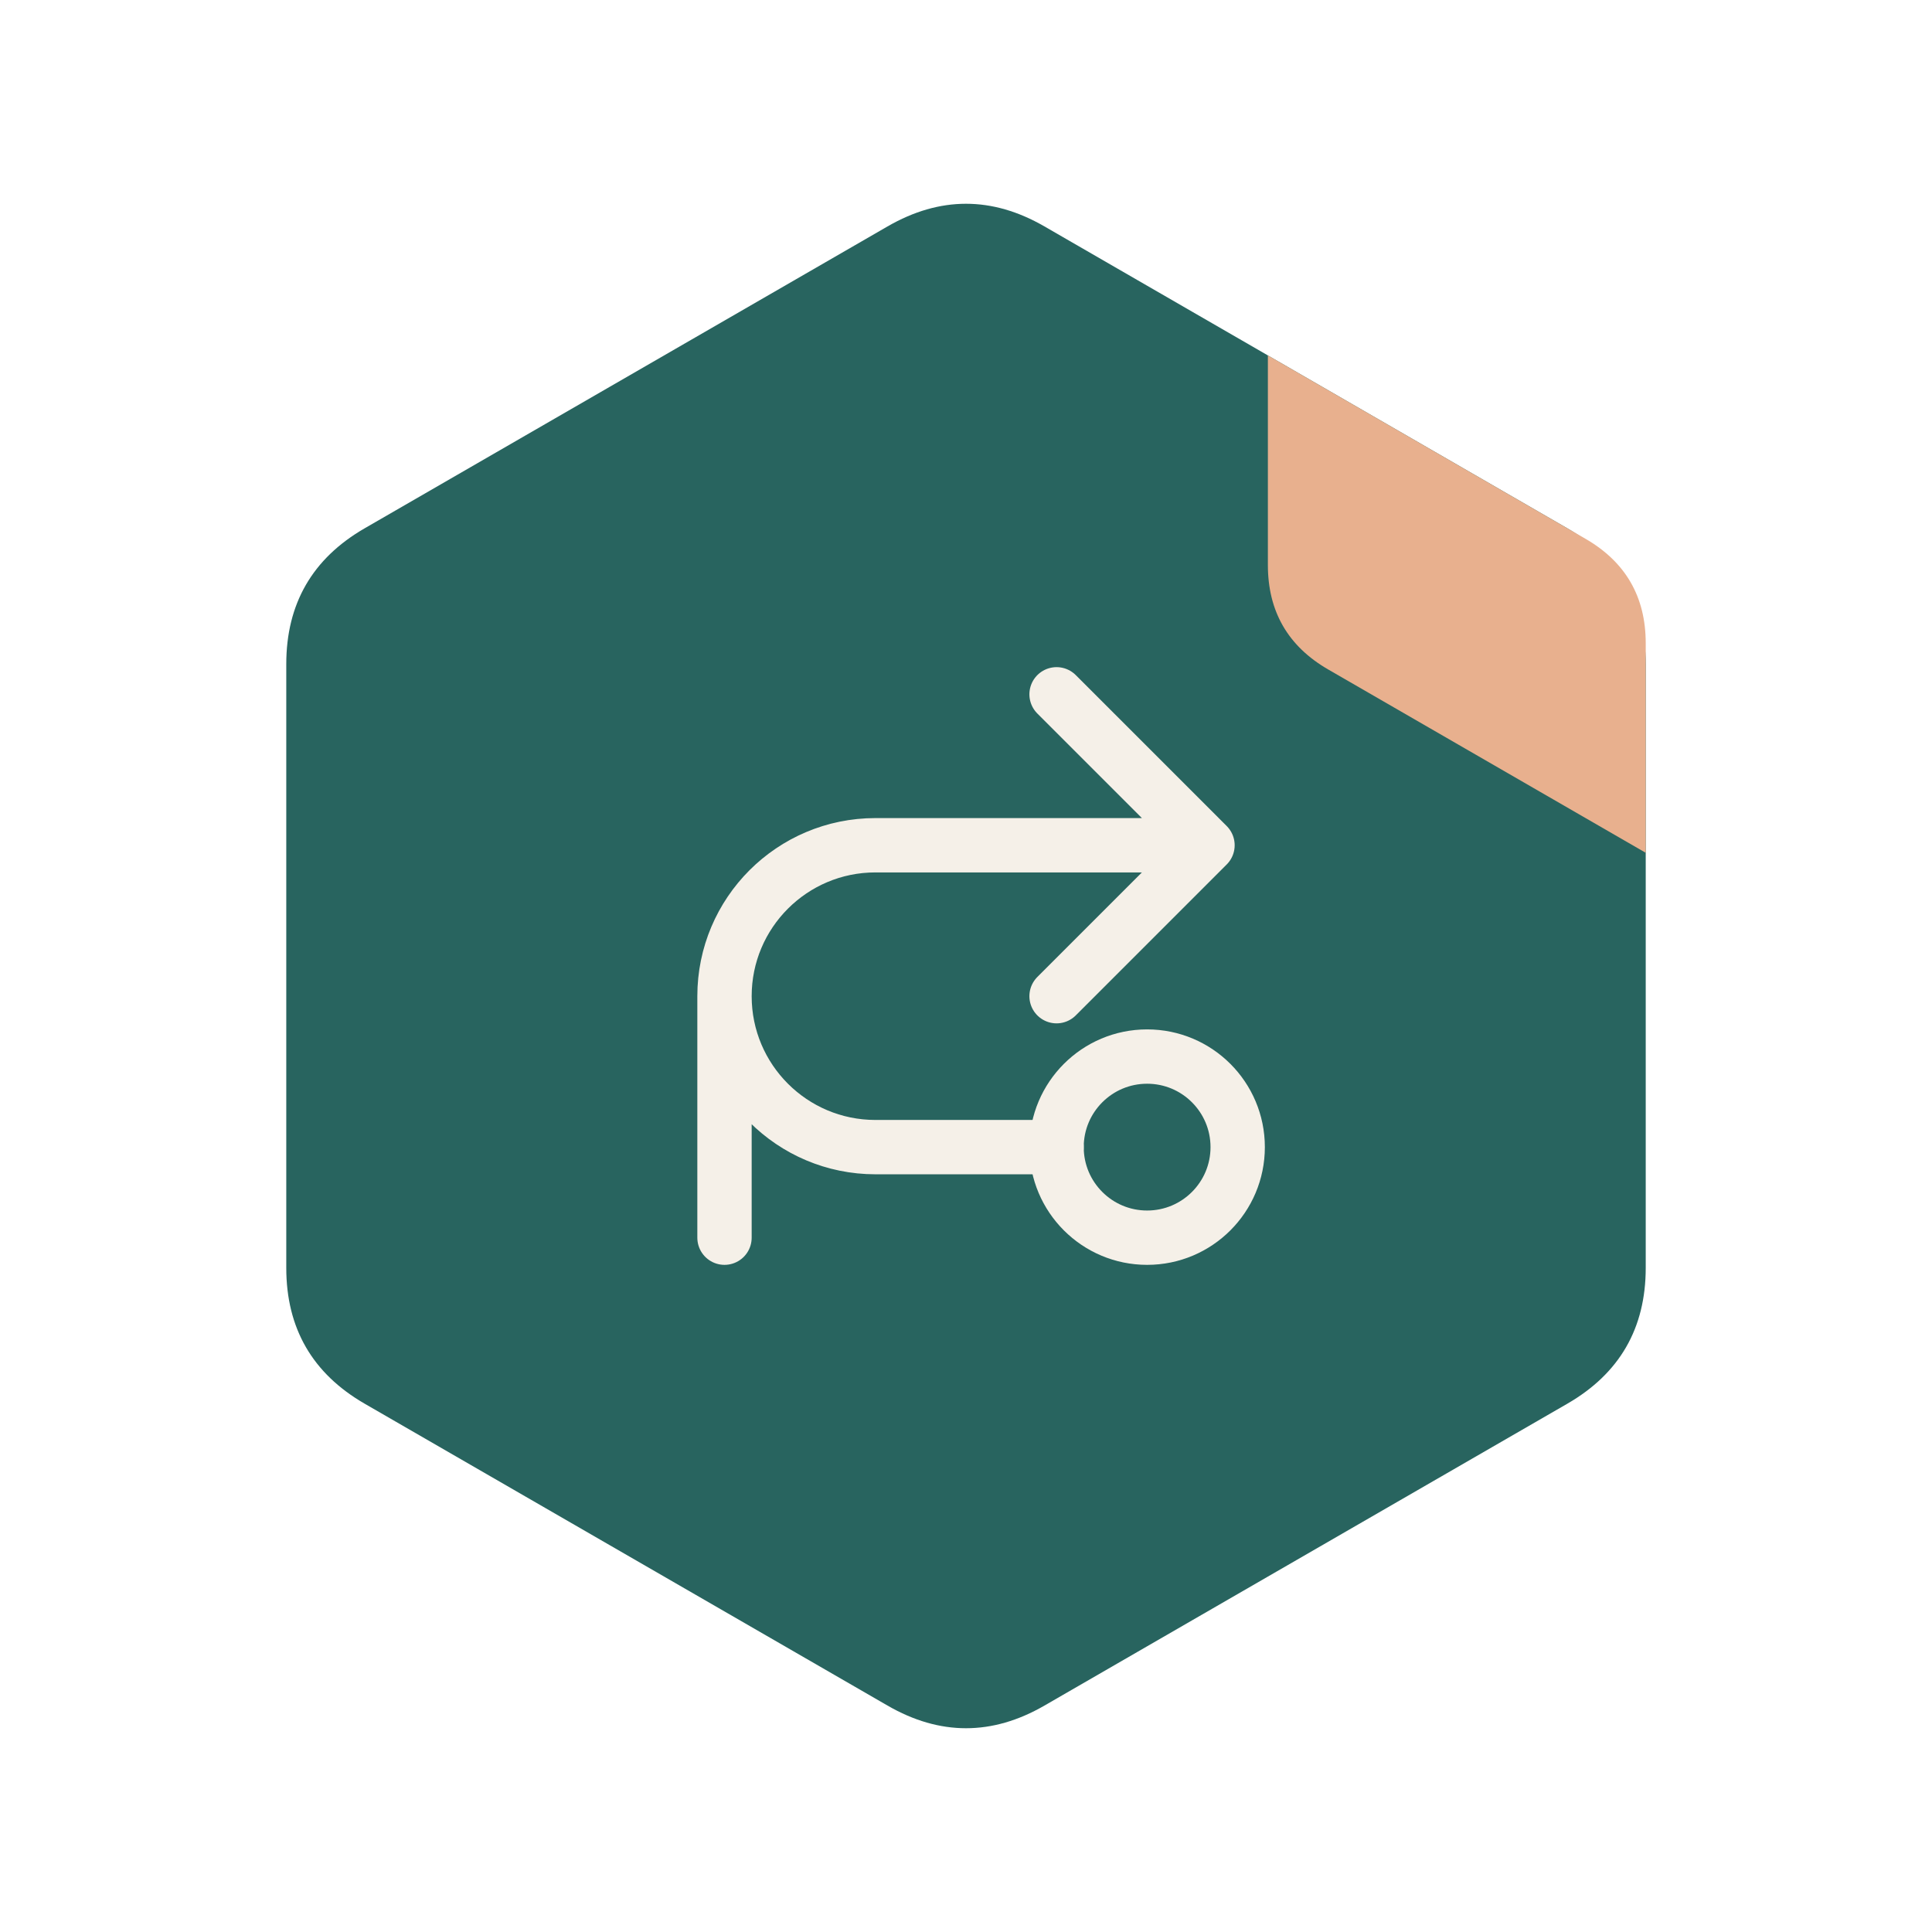
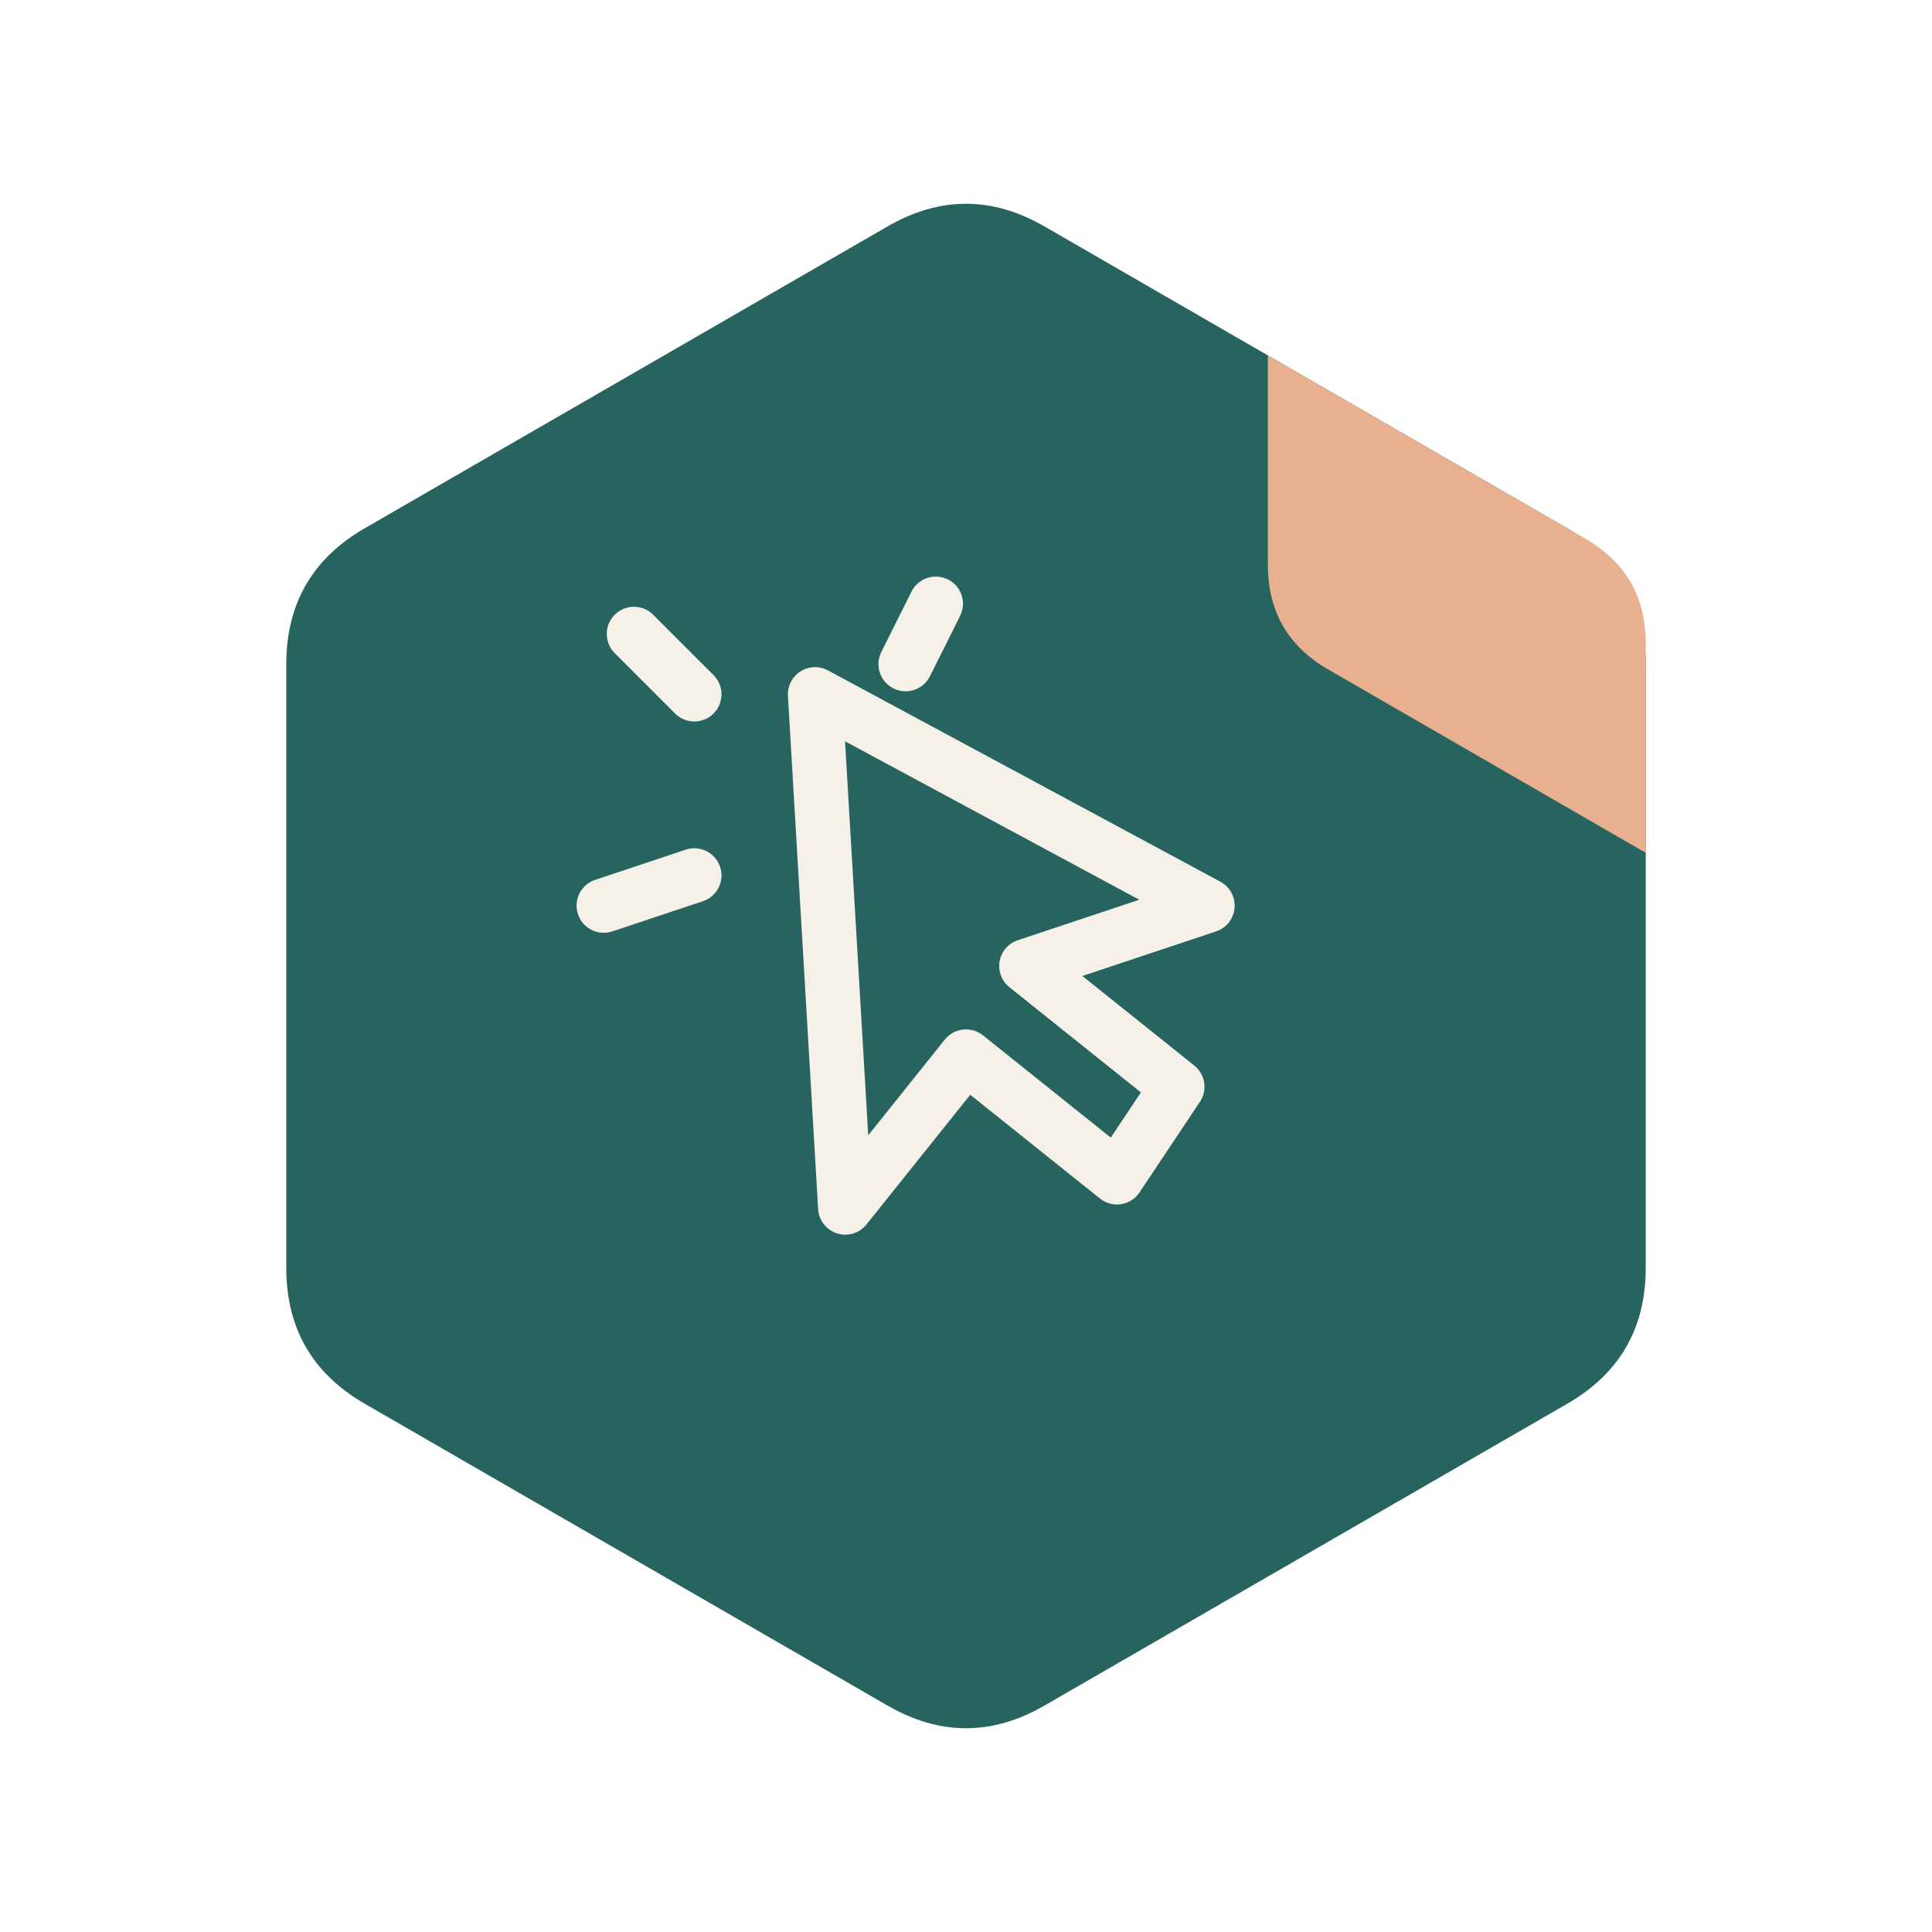
<svg xmlns="http://www.w3.org/2000/svg" viewBox="0 0 256 256">
  <path fill="#28645F" d="M48.325,70.000 L117.608,30.000 Q128.000,24.000 138.392,30.000 L207.675,70.000 Q218.067,76.000 218.067,88.000 L218.067,168.000 Q218.067,180.000 207.675,186.000 L138.392,226.000 Q128.000,232.000 117.608,226.000 L48.325,186.000 Q37.933,180.000 37.933,168.000 L37.933,88.000 Q37.933,76.000 48.325,70.000 Z" />
  <path fill="#E8B08E" d="M168 47.094 L210.067 71.381 Q218.067 76 218.067 85.238 L218.067 113 L176 88.713 Q168 84.094 168 74.856 Z" />
  <g transform="translate(80 80) scale(4)" fill="none" stroke="#F5F0E8" stroke-width="1.8" stroke-linecap="round" stroke-linejoin="round">
-     <path d="M4 21v-8a5 5 0 0 1 5-5h11m-5-5 5 5-5 5M4 13a5 5 0 0 0 5 5h6" />
-     <circle cx="18" cy="18" r="3" />
+     <path d="m7 3 1 17 4-5 5 4 2-3-5-4 6-2Z" />
+     <path d="M3 3 1 1m9 1 1-2M3 9 0 10" />
  </g>
</svg>
